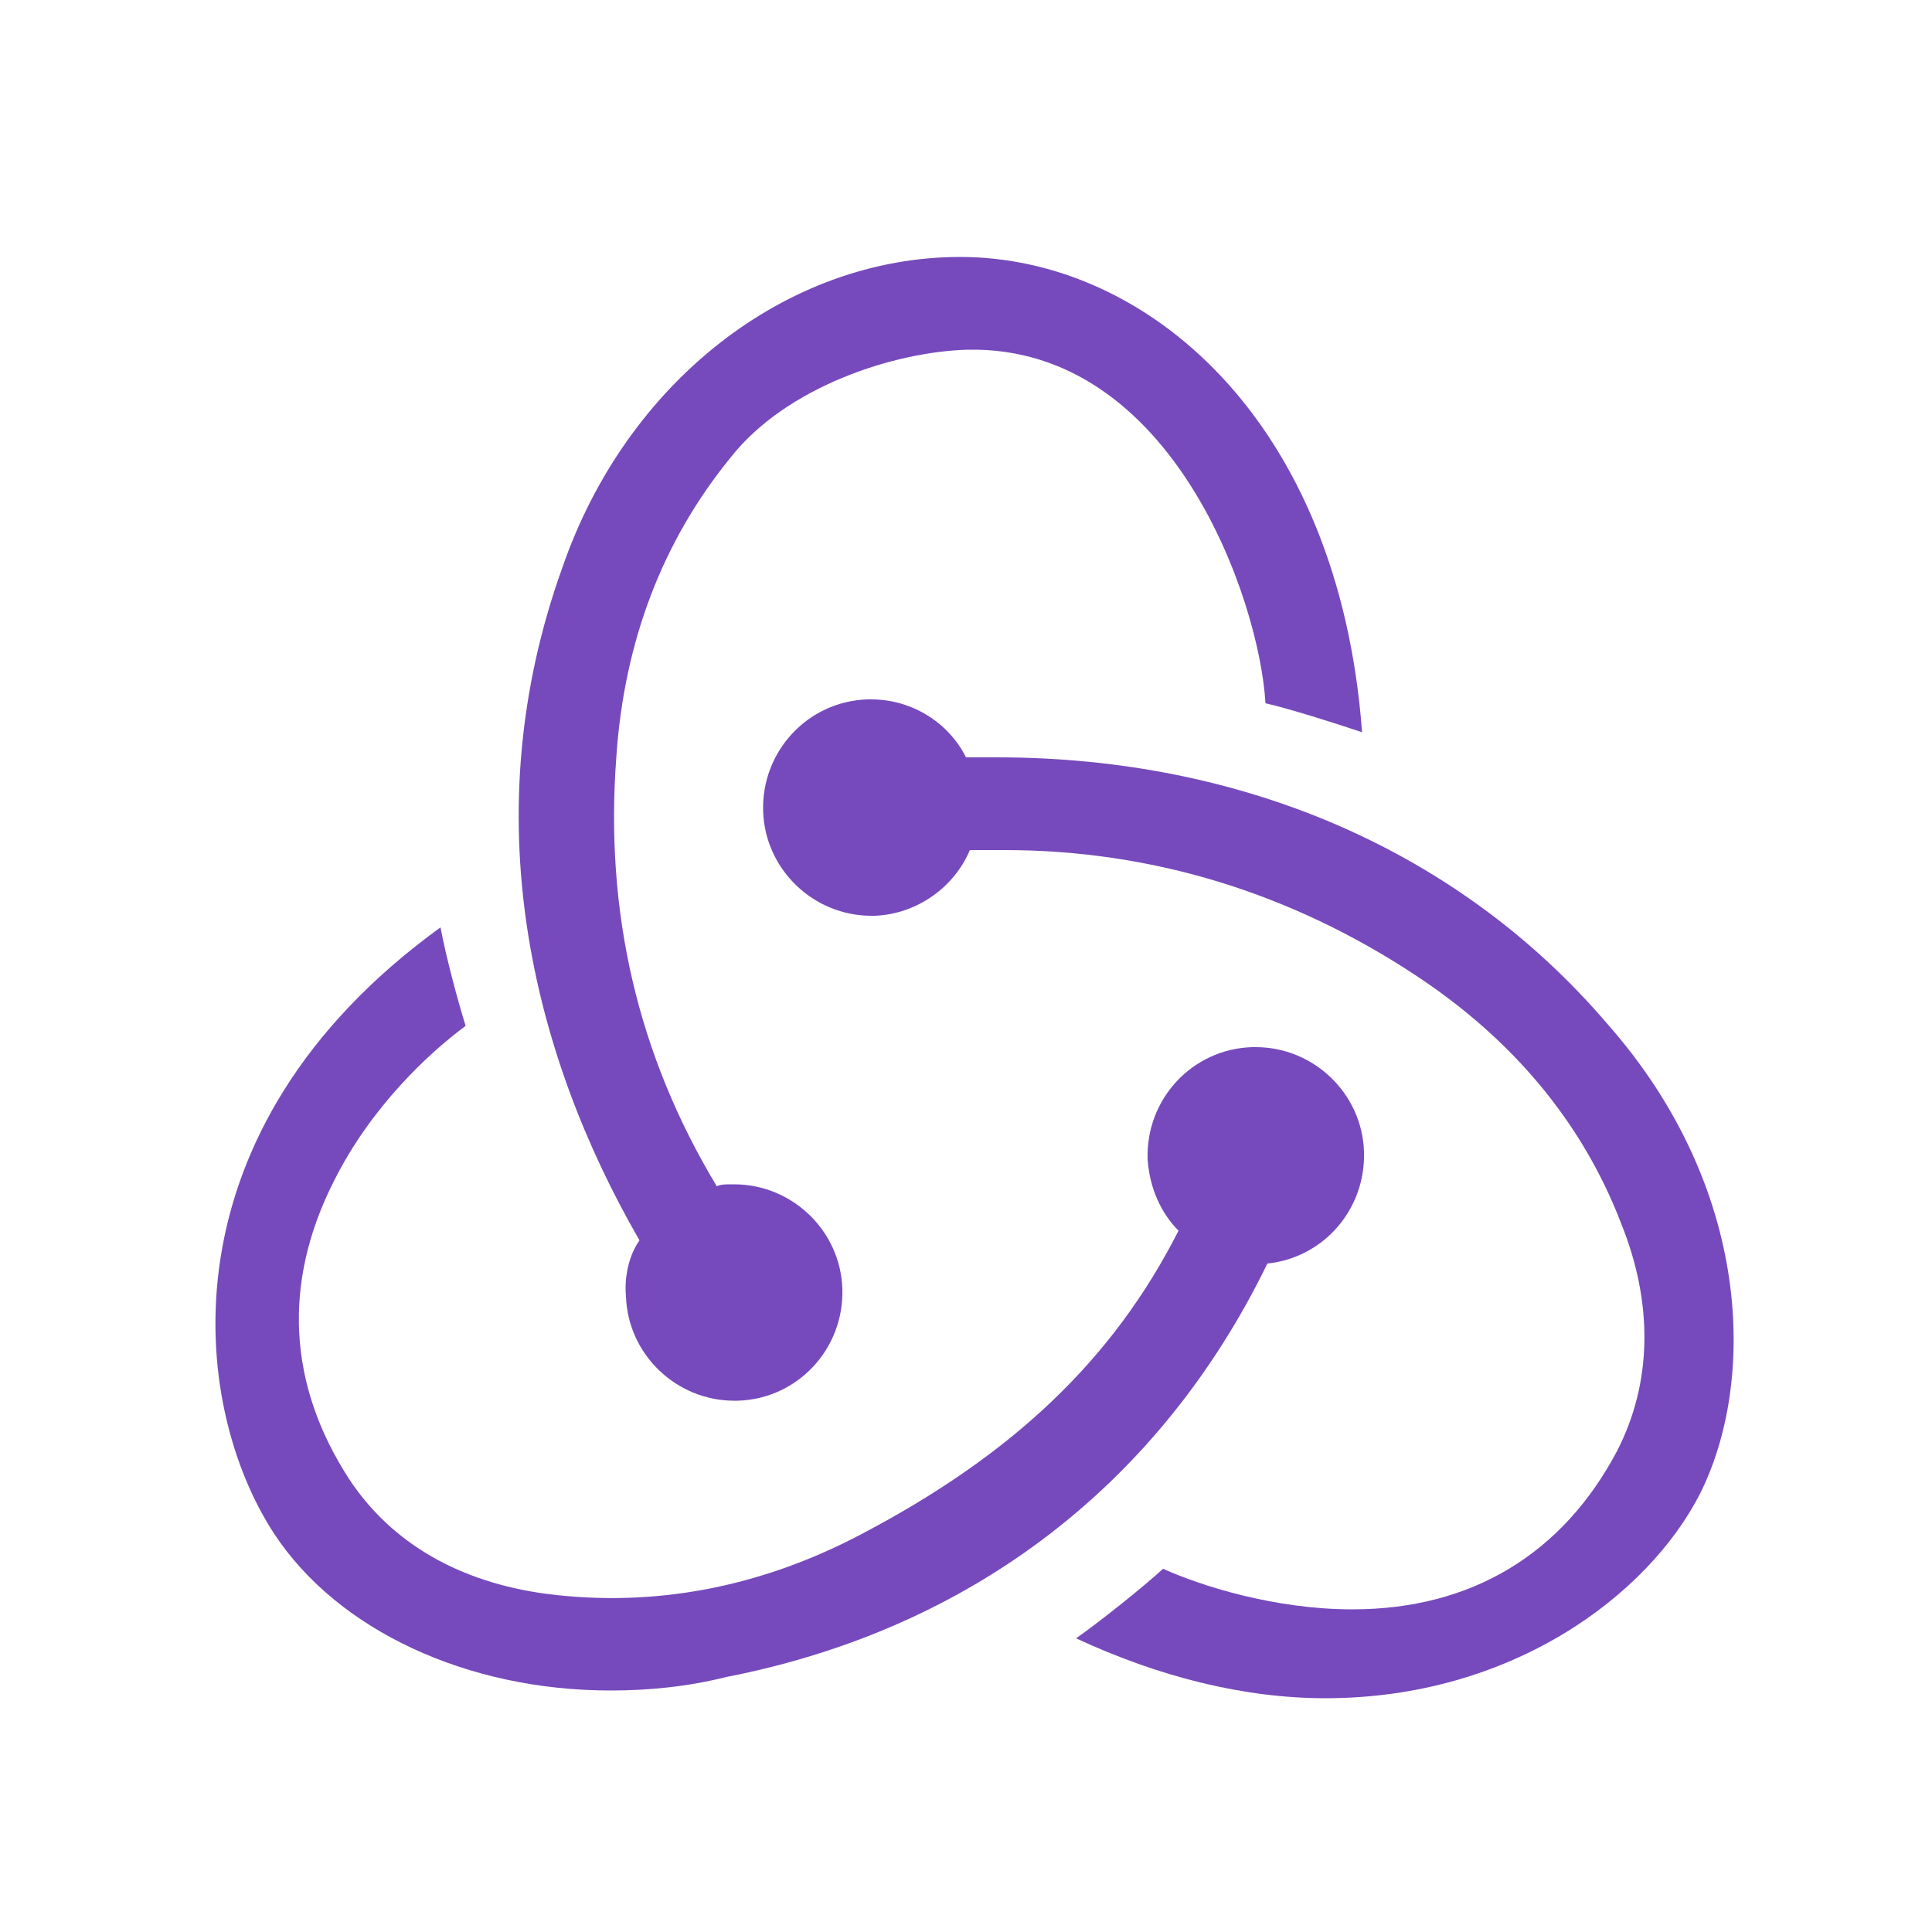
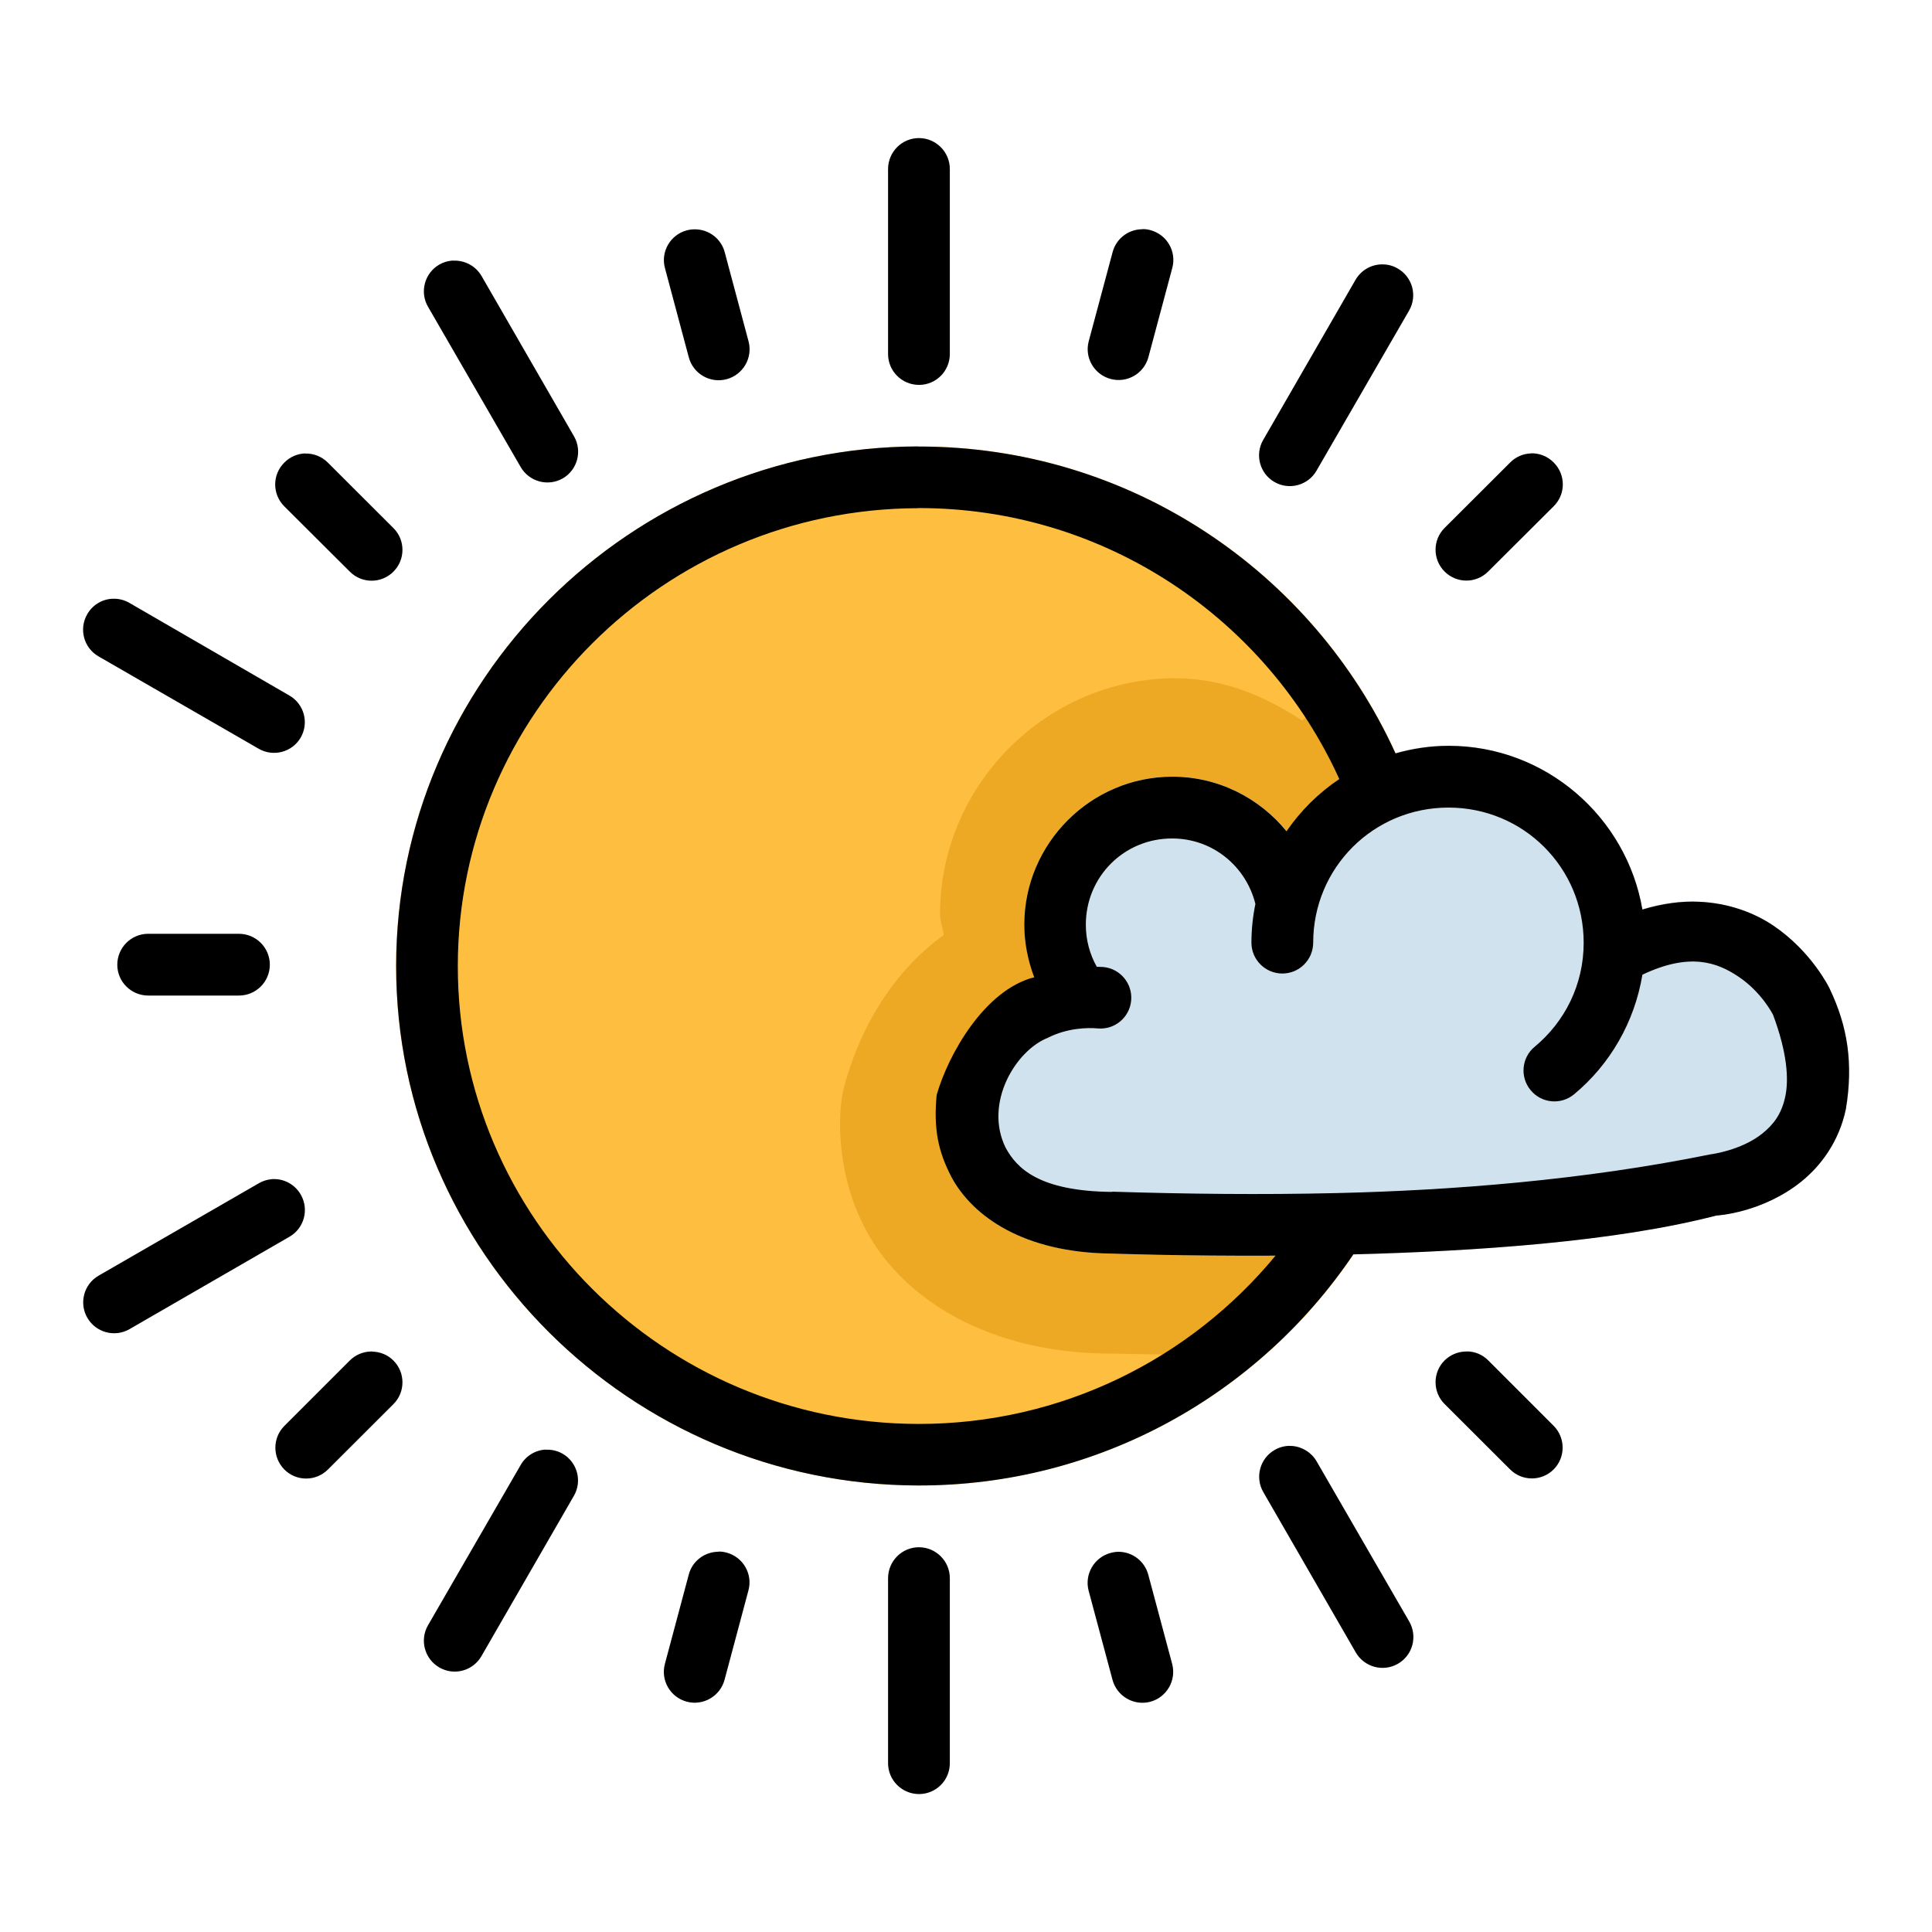
- <svg xmlns="http://www.w3.org/2000/svg" viewBox="0 0 100 100">
-   <g fill="#764ABC">
-     <path d="M65.6 65.4c2.9-.3 5.1-2.8 5-5.8-.1-3-2.6-5.4-5.6-5.4h-.2c-3.1.1-5.5 2.7-5.4 5.8.1 1.5.7 2.8 1.6 3.7-3.4 6.7-8.6 11.6-16.4 15.7-5.3 2.8-10.8 3.8-16.3 3.1-4.5-.6-8-2.6-10.2-5.9-3.2-4.9-3.5-10.2-.8-15.5 1.9-3.8 4.9-6.6 6.8-8-.4-1.3-1-3.5-1.3-5.1-14.5 10.5-13 24.7-8.6 31.4 3.3 5 10 8.1 17.4 8.1 2 0 4-.2 6-.7 12.8-2.5 22.5-10.1 28-21.4z" />
-     <path d="M83.2 53c-7.6-8.9-18.8-13.8-31.6-13.8H50c-.9-1.8-2.8-3-4.9-3h-.2c-3.1.1-5.5 2.7-5.4 5.8.1 3 2.6 5.4 5.6 5.4h.2c2.2-.1 4.1-1.5 4.9-3.4H52c7.6 0 14.8 2.2 21.3 6.5 5 3.3 8.6 7.6 10.6 12.8 1.7 4.2 1.6 8.3-.2 11.8-2.8 5.3-7.5 8.2-13.7 8.2-4 0-7.8-1.2-9.8-2.1-1.1 1-3.1 2.6-4.5 3.6 4.3 2 8.7 3.1 12.9 3.1 9.6 0 16.7-5.3 19.4-10.6 2.9-5.8 2.7-15.8-4.8-24.3z" />
-     <path d="M32.4 67.1c.1 3 2.6 5.4 5.6 5.4h.2c3.1-.1 5.5-2.7 5.4-5.8-.1-3-2.6-5.4-5.6-5.4h-.2c-.2 0-.5 0-.7.1-4.1-6.8-5.8-14.2-5.2-22.2.4-6 2.4-11.2 5.9-15.5 2.9-3.7 8.5-5.5 12.3-5.6 10.6-.2 15.1 13 15.4 18.3 1.3.3 3.5 1 5 1.5-1.2-16.2-11.2-24.6-20.8-24.6-9 0-17.3 6.5-20.6 16.1-4.6 12.8-1.6 25.1 4 34.8-.5.7-.8 1.8-.7 2.9z" />
+ <svg xmlns="http://www.w3.org/2000/svg" id="svg831" version="1.1" viewBox="0 0 22.578 22.578" height="64pt" width="64pt">
+   <defs id="defs825">
+     <pattern y="0" x="0" height="6" width="6" patternUnits="userSpaceOnUse" id="EMFhbasepattern" />
+     <pattern y="0" x="0" height="6" width="6" patternUnits="userSpaceOnUse" id="EMFhbasepattern-9" />
+     <pattern y="0" x="0" height="6" width="6" patternUnits="userSpaceOnUse" id="EMFhbasepattern-0" />
+     <pattern y="0" x="0" height="6" width="6" patternUnits="userSpaceOnUse" id="EMFhbasepattern-7" />
+     <pattern y="0" x="0" height="6" width="6" patternUnits="userSpaceOnUse" id="EMFhbasepattern-2" />
+     <pattern y="0" x="0" height="6" width="6" patternUnits="userSpaceOnUse" id="EMFhbasepattern-98" />
+     <pattern y="0" x="0" height="6" width="6" patternUnits="userSpaceOnUse" id="EMFhbasepattern-6" />
+     <pattern y="0" x="0" height="6" width="6" patternUnits="userSpaceOnUse" id="EMFhbasepattern-01" />
+     <pattern y="0" x="0" height="6" width="6" patternUnits="userSpaceOnUse" id="EMFhbasepattern-07" />
+     <pattern y="0" x="0" height="6" width="6" patternUnits="userSpaceOnUse" id="EMFhbasepattern-8" />
+     <pattern y="0" x="0" height="6" width="6" patternUnits="userSpaceOnUse" id="EMFhbasepattern-4" />
+     <pattern y="0" x="0" height="6" width="6" patternUnits="userSpaceOnUse" id="EMFhbasepattern-40" />
+     <pattern y="0" x="0" height="6" width="6" patternUnits="userSpaceOnUse" id="EMFhbasepattern-08" />
+     <pattern y="0" x="0" height="6" width="6" patternUnits="userSpaceOnUse" id="EMFhbasepattern-04" />
+     <pattern y="0" x="0" height="6" width="6" patternUnits="userSpaceOnUse" id="EMFhbasepattern-014" />
+     <pattern y="0" x="0" height="6" width="6" patternUnits="userSpaceOnUse" id="EMFhbasepattern-27" />
+     <pattern y="0" x="0" height="6" width="6" patternUnits="userSpaceOnUse" id="EMFhbasepattern-09" />
+     <pattern y="0" x="0" height="6" width="6" patternUnits="userSpaceOnUse" id="EMFhbasepattern-5" />
+     <pattern y="0" x="0" height="6" width="6" patternUnits="userSpaceOnUse" id="EMFhbasepattern-018" />
+   </defs>
+   <g transform="translate(0,-274.4222)" id="layer1">
+     <g transform="matrix(1.258055,0,0,1.258055,77.38591,-38.90513)" style="display:inline" id="g724">
+       <g transform="matrix(1.082537,0,0,1.082537,-94.72626,-21.29714)" id="g1808">
+         <path style="color:#000000;font-style:normal;font-variant:normal;font-weight:normal;font-stretch:normal;font-size:medium;line-height:normal;font-family:sans-serif;font-variant-ligatures:normal;font-variant-position:normal;font-variant-caps:normal;font-variant-numeric:normal;font-variant-alternates:normal;font-variant-east-asian:normal;font-feature-settings:normal;font-variation-settings:normal;text-indent:0;text-align:start;text-decoration:none;text-decoration-line:none;text-decoration-style:solid;text-decoration-color:#000000;letter-spacing:normal;word-spacing:normal;text-transform:none;writing-mode:lr-tb;direction:ltr;text-orientation:mixed;dominant-baseline:auto;baseline-shift:baseline;text-anchor:start;white-space:normal;shape-padding:0;shape-margin:0;inline-size:0;clip-rule:nonzero;display:inline;overflow:visible;visibility:visible;isolation:auto;mix-blend-mode:normal;color-interpolation:sRGB;color-interpolation-filters:linearRGB;solid-color:#000000;solid-opacity:1;vector-effect:none;fill:#febe40;fill-opacity:1;fill-rule:nonzero;stroke:none;stroke-width:0.529;stroke-linecap:round;stroke-linejoin:round;stroke-miterlimit:4;stroke-dasharray:none;stroke-dashoffset:0;stroke-opacity:1;color-rendering:auto;image-rendering:auto;shape-rendering:auto;text-rendering:auto;enable-background:accumulate;stop-color:#000000" d="m 38.559,253.572 c -2.472,0.005 -4.479,2.015 -4.479,4.459 -7e-6,2.444 2.007,4.452 4.479,4.457 1.604,0.003 3.017,-0.836 3.812,-2.1 a 0.265,0.265 0 0 0 0.039,-0.115 l 0.363,-3.709 a 0.265,0.265 0 0 0 -0.016,-0.121 c -0.649,-1.682 -2.288,-2.875 -4.199,-2.871 z" id="path1612" />
+         <path id="path1679" style="color:#000000;font-style:normal;font-variant:normal;font-weight:normal;font-stretch:normal;font-size:medium;line-height:normal;font-family:sans-serif;font-variant-ligatures:normal;font-variant-position:normal;font-variant-caps:normal;font-variant-numeric:normal;font-variant-alternates:normal;font-variant-east-asian:normal;font-feature-settings:normal;font-variation-settings:normal;text-indent:0;text-align:start;text-decoration:none;text-decoration-line:none;text-decoration-style:solid;text-decoration-color:#000000;letter-spacing:normal;word-spacing:normal;text-transform:none;writing-mode:lr-tb;direction:ltr;text-orientation:mixed;dominant-baseline:auto;baseline-shift:baseline;text-anchor:start;white-space:normal;shape-padding:0;shape-margin:0;inline-size:0;clip-rule:nonzero;display:inline;overflow:visible;visibility:visible;isolation:auto;mix-blend-mode:normal;color-interpolation:sRGB;color-interpolation-filters:linearRGB;solid-color:#000000;solid-opacity:1;vector-effect:none;fill:#eda824;fill-opacity:1;fill-rule:nonzero;stroke:none;stroke-width:2.247;stroke-linecap:round;stroke-linejoin:round;stroke-miterlimit:4;stroke-dasharray:none;stroke-dashoffset:0;stroke-opacity:1;color-rendering:auto;image-rendering:auto;shape-rendering:auto;text-rendering:auto;enable-background:accumulate;stop-color:#000000" d="m 40.773,255.561 c -1.111,0 -2.025,0.914 -2.025,2.025 0,0.065 0.026,0.118 0.032,0.18 -0.002,10e-4 -0.002,5.5e-4 -0.004,0.002 -0.382,0.275 -0.694,0.72 -0.852,1.301 a 0.599,0.599 0 0 0 -0.004,0.018 c -0.008,0.031 -0.013,0.063 -0.017,0.095 -7.94e-4,0.004 -0.09,0.561 0.214,1.123 0.321,0.591 1.052,1.042 2.067,1.051 -0.032,-0.002 0.577,0.014 1.346,0.015 0.325,-0.285 0.609,-0.615 0.841,-0.982 a 0.265,0.265 0 0 0 0.039,-0.115 l 0.363,-3.709 a 0.265,0.265 0 0 0 -0.016,-0.121 c -0.116,-0.301 -0.266,-0.586 -0.441,-0.852 -0.163,0.096 -0.318,0.207 -0.461,0.332 -0.319,-0.209 -0.675,-0.362 -1.082,-0.362 z" />
+         <path style="color:#000000;font-style:normal;font-variant:normal;font-weight:normal;font-stretch:normal;font-size:medium;line-height:normal;font-family:sans-serif;font-variant-ligatures:normal;font-variant-position:normal;font-variant-caps:normal;font-variant-numeric:normal;font-variant-alternates:normal;font-variant-east-asian:normal;font-feature-settings:normal;font-variation-settings:normal;text-indent:0;text-align:start;text-decoration:none;text-decoration-line:none;text-decoration-style:solid;text-decoration-color:#000000;letter-spacing:normal;word-spacing:normal;text-transform:none;writing-mode:lr-tb;direction:ltr;text-orientation:mixed;dominant-baseline:auto;baseline-shift:baseline;text-anchor:start;white-space:normal;shape-padding:0;shape-margin:0;inline-size:0;clip-rule:nonzero;display:inline;overflow:visible;visibility:visible;isolation:auto;mix-blend-mode:normal;color-interpolation:sRGB;color-interpolation-filters:linearRGB;solid-color:#000000;solid-opacity:1;vector-effect:none;fill:#d0e2ee;fill-opacity:1;fill-rule:nonzero;stroke:none;stroke-width:0.529;stroke-linecap:round;stroke-linejoin:round;stroke-miterlimit:4;stroke-dasharray:none;stroke-dashoffset:0;stroke-opacity:1;color-rendering:auto;image-rendering:auto;shape-rendering:auto;text-rendering:auto;enable-background:accumulate;stop-color:#000000" d="m 43.112,256.14 c -0.575,0 -1.083,0.29 -1.389,0.733 -0.234,-0.284 -0.586,-0.468 -0.982,-0.468 -0.698,0 -1.27,0.572 -1.27,1.27 0,0.158 0.032,0.308 0.086,0.448 -0.093,0.035 -0.095,0.135 -0.189,0.202 -0.234,0.168 -0.444,0.45 -0.557,0.865 -0.003,0.011 -0.004,0.022 -0.006,0.034 0,0 -0.142,0.281 0.041,0.617 0.182,0.336 0.617,0.65 1.375,0.656 0.007,2.7e-4 0.863,0.035 1.941,0.011 1.07,-0.023 2.34,-0.102 3.246,-0.337 0.01,-6.4e-4 0.395,-0.024 0.729,-0.291 0.169,-0.136 0.325,-0.344 0.383,-0.623 0.058,-0.279 0.023,-0.614 -0.131,-1.014 -0.003,-0.008 -0.006,-0.016 -0.01,-0.023 0,0 -0.151,-0.314 -0.481,-0.537 -0.165,-0.111 -0.384,-0.193 -0.639,-0.205 v -5.3e-4 c -0.15,-0.007 -0.314,0.014 -0.485,0.065 -0.137,-0.794 -0.831,-1.403 -1.663,-1.403 z" id="path1640" />
+         <path id="path1163" style="color:#000000;font-style:normal;font-variant:normal;font-weight:normal;font-stretch:normal;font-size:medium;line-height:normal;font-family:sans-serif;font-variant-ligatures:normal;font-variant-position:normal;font-variant-caps:normal;font-variant-numeric:normal;font-variant-alternates:normal;font-variant-east-asian:normal;font-feature-settings:normal;font-variation-settings:normal;text-indent:0;text-align:start;text-decoration:none;text-decoration-line:none;text-decoration-style:solid;text-decoration-color:#000000;letter-spacing:normal;word-spacing:normal;text-transform:none;writing-mode:lr-tb;direction:ltr;text-orientation:mixed;dominant-baseline:auto;baseline-shift:baseline;text-anchor:start;white-space:normal;shape-padding:0;shape-margin:0;inline-size:0;clip-rule:nonzero;display:inline;overflow:visible;visibility:visible;opacity:1;isolation:auto;mix-blend-mode:normal;color-interpolation:sRGB;color-interpolation-filters:linearRGB;solid-color:#000000;solid-opacity:1;vector-effect:none;fill:#000000;fill-opacity:1;fill-rule:nonzero;stroke:none;stroke-width:0.529;stroke-linecap:round;stroke-linejoin:round;stroke-miterlimit:4;stroke-dasharray:none;stroke-dashoffset:0;stroke-opacity:1;color-rendering:auto;image-rendering:auto;shape-rendering:auto;text-rendering:auto;enable-background:accumulate;stop-color:#000000;stop-opacity:1" d="m 38.568,250.926 c -0.147,-5.3e-4 -0.266,0.119 -0.266,0.266 v 1.588 c 5.29e-4,0.146 0.119,0.264 0.266,0.264 0.146,-2.6e-4 0.263,-0.118 0.264,-0.264 v -1.059 -0.529 c 5.3e-4,-0.146 -0.118,-0.265 -0.264,-0.266 z m 1.919,0.782 c -0.007,9e-5 -0.013,5.3e-4 -0.02,0.001 -0.113,0.007 -0.209,0.086 -0.238,0.195 l -0.205,0.765 c -0.038,0.141 0.046,0.286 0.188,0.324 0.141,0.038 0.286,-0.046 0.324,-0.187 l 0.205,-0.766 c 0.038,-0.141 -0.046,-0.286 -0.188,-0.324 -0.021,-0.006 -0.043,-0.009 -0.066,-0.009 z m -3.844,0.001 c -0.023,7e-5 -0.046,0.003 -0.069,0.009 -0.14,0.038 -0.224,0.182 -0.187,0.322 l 0.205,0.767 c 0.038,0.142 0.183,0.226 0.325,0.188 0.141,-0.038 0.225,-0.183 0.188,-0.324 l -0.205,-0.767 c -0.031,-0.115 -0.136,-0.195 -0.256,-0.195 z m -2.072,0.268 c -0.005,2.1e-4 -0.01,5.3e-4 -0.014,0.001 -0.037,0.003 -0.073,0.015 -0.105,0.033 -0.127,0.073 -0.171,0.235 -0.098,0.362 l 0.795,1.375 c 0.073,0.127 0.235,0.171 0.362,0.098 0.126,-0.073 0.169,-0.235 0.096,-0.361 l -0.793,-1.375 c -0.05,-0.086 -0.143,-0.136 -0.241,-0.132 z m 7.96,0.033 c -0.09,0.004 -0.171,0.053 -0.217,0.131 l -0.793,1.375 c -0.073,0.126 -0.03,0.288 0.096,0.361 0.126,0.073 0.288,0.03 0.361,-0.096 l 0.795,-1.375 c 0.073,-0.127 0.029,-0.288 -0.098,-0.361 -0.037,-0.022 -0.08,-0.034 -0.123,-0.035 -0.007,-2.7e-4 -0.015,-2.7e-4 -0.022,0 z m -3.972,1.562 c -2.472,0.005 -4.478,2.015 -4.478,4.459 -8e-6,2.444 2.006,4.452 4.478,4.457 1.554,0.003 2.927,-0.785 3.735,-1.983 1.043,-0.027 2.244,-0.107 3.115,-0.333 0.01,-6.3e-4 0.395,-0.023 0.729,-0.291 0.169,-0.136 0.325,-0.345 0.383,-0.623 0.064,-0.389 0.018,-0.706 -0.141,-1.037 0,0 -0.151,-0.314 -0.481,-0.537 -0.165,-0.111 -0.384,-0.194 -0.639,-0.205 -0.15,-0.007 -0.314,0.015 -0.485,0.067 -0.136,-0.795 -0.83,-1.405 -1.663,-1.405 -0.158,0 -0.311,0.024 -0.456,0.065 -0.707,-1.555 -2.277,-2.637 -4.097,-2.633 z m -5.258,0.06 c -0.068,0.002 -0.132,0.03 -0.18,0.079 -0.104,0.103 -0.104,0.271 0,0.375 l 0.563,0.561 c 0.103,0.103 0.27,0.103 0.373,0 0.104,-0.103 0.104,-0.272 0,-0.375 l -0.561,-0.56 c -0.051,-0.052 -0.122,-0.081 -0.195,-0.079 z m 10.518,0 c -0.068,0.002 -0.132,0.03 -0.18,0.079 l -0.561,0.56 c -0.104,0.103 -0.104,0.272 0,0.375 0.103,0.103 0.27,0.103 0.373,0 l 0.563,-0.561 c 0.104,-0.103 0.104,-0.271 0,-0.375 -0.051,-0.052 -0.122,-0.081 -0.195,-0.079 z m -5.26,0.469 c 1.61,-0.003 2.993,0.955 3.615,2.325 -0.178,0.119 -0.332,0.272 -0.453,0.448 -0.233,-0.285 -0.585,-0.468 -0.98,-0.468 -0.698,0 -1.27,0.572 -1.27,1.27 0,0.159 0.032,0.31 0.085,0.451 -0.426,0.109 -0.737,0.661 -0.837,1.01 -0.028,0.295 0.014,0.486 0.127,0.705 0.182,0.336 0.617,0.649 1.375,0.656 0.006,2.2e-4 0.599,0.022 1.406,0.018 -0.728,0.882 -1.831,1.446 -3.068,1.444 -2.186,-0.005 -3.949,-1.773 -3.949,-3.928 -8e-6,-2.154 1.763,-3.925 3.949,-3.93 z m -6.915,0.778 c -0.089,0.005 -0.17,0.055 -0.214,0.133 -0.073,0.126 -0.03,0.288 0.096,0.361 l 1.375,0.793 c 0.126,0.073 0.288,0.03 0.361,-0.096 0.073,-0.127 0.029,-0.288 -0.098,-0.361 l -1.373,-0.795 c -0.038,-0.022 -0.081,-0.034 -0.125,-0.035 -0.007,-3.2e-4 -0.015,-3.2e-4 -0.022,0 z m 8.581,5.09 c -0.629,-0.006 -0.819,-0.204 -0.914,-0.379 -0.188,-0.381 0.084,-0.834 0.363,-0.944 0.165,-0.084 0.34,-0.088 0.427,-0.08 0.146,0.013 0.274,-0.094 0.287,-0.24 0.013,-0.146 -0.095,-0.274 -0.24,-0.287 -0.015,-0.001 -0.037,-0.001 -0.055,-0.002 -0.06,-0.107 -0.094,-0.229 -0.094,-0.361 0,-0.412 0.328,-0.74 0.74,-0.74 0.35,0 0.635,0.24 0.715,0.562 -0.022,0.108 -0.034,0.219 -0.034,0.333 5.29e-4,0.145 0.118,0.263 0.264,0.264 0.146,5.8e-4 0.265,-0.117 0.266,-0.264 0,-0.644 0.517,-1.16 1.161,-1.16 0.644,0 1.16,0.516 1.16,1.16 0,0.361 -0.163,0.679 -0.42,0.892 -0.113,0.093 -0.129,0.26 -0.035,0.373 0.093,0.113 0.26,0.129 0.373,0.035 0.306,-0.254 0.518,-0.616 0.586,-1.026 0.407,-0.193 0.642,-0.106 0.826,0.018 0.196,0.132 0.29,0.317 0.295,0.326 0.12,0.321 0.137,0.551 0.105,0.701 -0.032,0.154 -0.105,0.244 -0.197,0.318 -0.185,0.148 -0.447,0.179 -0.447,0.179 -1.086,0.221 -2.218,0.309 -3.207,0.332 -0.642,0.015 -1.284,0.008 -1.926,-0.012 z m -8.271,-2.215 c -0.147,-5.8e-4 -0.266,0.119 -0.266,0.266 5.29e-4,0.146 0.119,0.264 0.266,0.264 h 0.777 c 0.146,5.8e-4 0.265,-0.117 0.266,-0.264 5.29e-4,-0.147 -0.119,-0.266 -0.266,-0.266 z m 1.068,2.105 c -0.004,2.3e-4 -0.009,5.9e-4 -0.013,10e-4 -0.038,0.004 -0.075,0.016 -0.107,0.035 l -1.375,0.793 c -0.126,0.073 -0.169,0.235 -0.096,0.361 0.073,0.127 0.235,0.17 0.361,0.098 l 1.373,-0.793 c 0.127,-0.073 0.17,-0.234 0.098,-0.361 -0.049,-0.086 -0.141,-0.138 -0.24,-0.134 z m 0.855,1.479 c -0.005,3e-5 -0.01,2.1e-4 -0.015,5.3e-4 -0.067,0.002 -0.13,0.029 -0.178,0.076 l -0.563,0.563 c -0.102,0.103 -0.102,0.269 0,0.373 0.103,0.104 0.272,0.104 0.375,0 l 0.561,-0.56 c 0.104,-0.103 0.104,-0.272 0,-0.375 -0.048,-0.048 -0.113,-0.075 -0.18,-0.076 z m 9.395,0 c -0.005,2e-5 -0.01,2e-4 -0.016,5.3e-4 -0.067,0.002 -0.13,0.029 -0.178,0.076 -0.104,0.103 -0.104,0.272 0,0.375 l 0.561,0.56 c 0.103,0.104 0.272,0.104 0.375,0 0.102,-0.103 0.102,-0.269 0,-0.373 l -0.563,-0.563 c -0.048,-0.048 -0.112,-0.075 -0.18,-0.076 z m -1.526,0.81 c -0.045,7.7e-4 -0.089,0.013 -0.128,0.036 -0.126,0.073 -0.169,0.235 -0.096,0.361 l 0.793,1.375 c 0.073,0.127 0.235,0.171 0.362,0.098 0.127,-0.073 0.17,-0.234 0.098,-0.361 l -0.795,-1.375 c -0.044,-0.077 -0.123,-0.126 -0.211,-0.133 -0.008,-6.7e-4 -0.015,-3.7e-4 -0.022,-5.3e-4 z m -6.383,0.032 c -0.089,0.005 -0.17,0.055 -0.214,0.133 l -0.795,1.375 c -0.073,0.127 -0.029,0.289 0.098,0.362 0.127,0.073 0.288,0.029 0.361,-0.098 l 0.793,-1.375 c 0.073,-0.126 0.03,-0.288 -0.096,-0.361 -0.038,-0.022 -0.081,-0.034 -0.125,-0.035 -0.007,-3.2e-4 -0.015,-3.2e-4 -0.022,0 z m 3.205,0.838 c -0.147,-5.8e-4 -0.266,0.119 -0.266,0.266 v 1.059 0.527 c -5.29e-4,0.147 0.119,0.266 0.266,0.266 0.146,-2.9e-4 0.265,-0.119 0.264,-0.266 v -1.586 c 5.3e-4,-0.146 -0.118,-0.265 -0.264,-0.266 z m -1.718,0.038 c -0.006,1.4e-4 -0.012,4.8e-4 -0.018,10e-4 -0.114,0.007 -0.211,0.085 -0.24,0.195 l -0.205,0.767 c -0.038,0.141 0.046,0.286 0.187,0.324 0.141,0.038 0.287,-0.046 0.325,-0.188 l 0.205,-0.767 c 0.038,-0.141 -0.046,-0.286 -0.188,-0.324 -0.022,-0.006 -0.044,-0.009 -0.066,-0.009 z m 3.429,10e-4 c -0.023,2.9e-4 -0.046,0.004 -0.068,0.01 -0.141,0.038 -0.225,0.183 -0.188,0.324 l 0.205,0.765 c 0.038,0.141 0.183,0.225 0.324,0.188 0.141,-0.038 0.225,-0.183 0.188,-0.324 l -0.205,-0.766 c -0.031,-0.116 -0.136,-0.197 -0.256,-0.197 z" />
+       </g>
+     </g>
  </g>
</svg>
